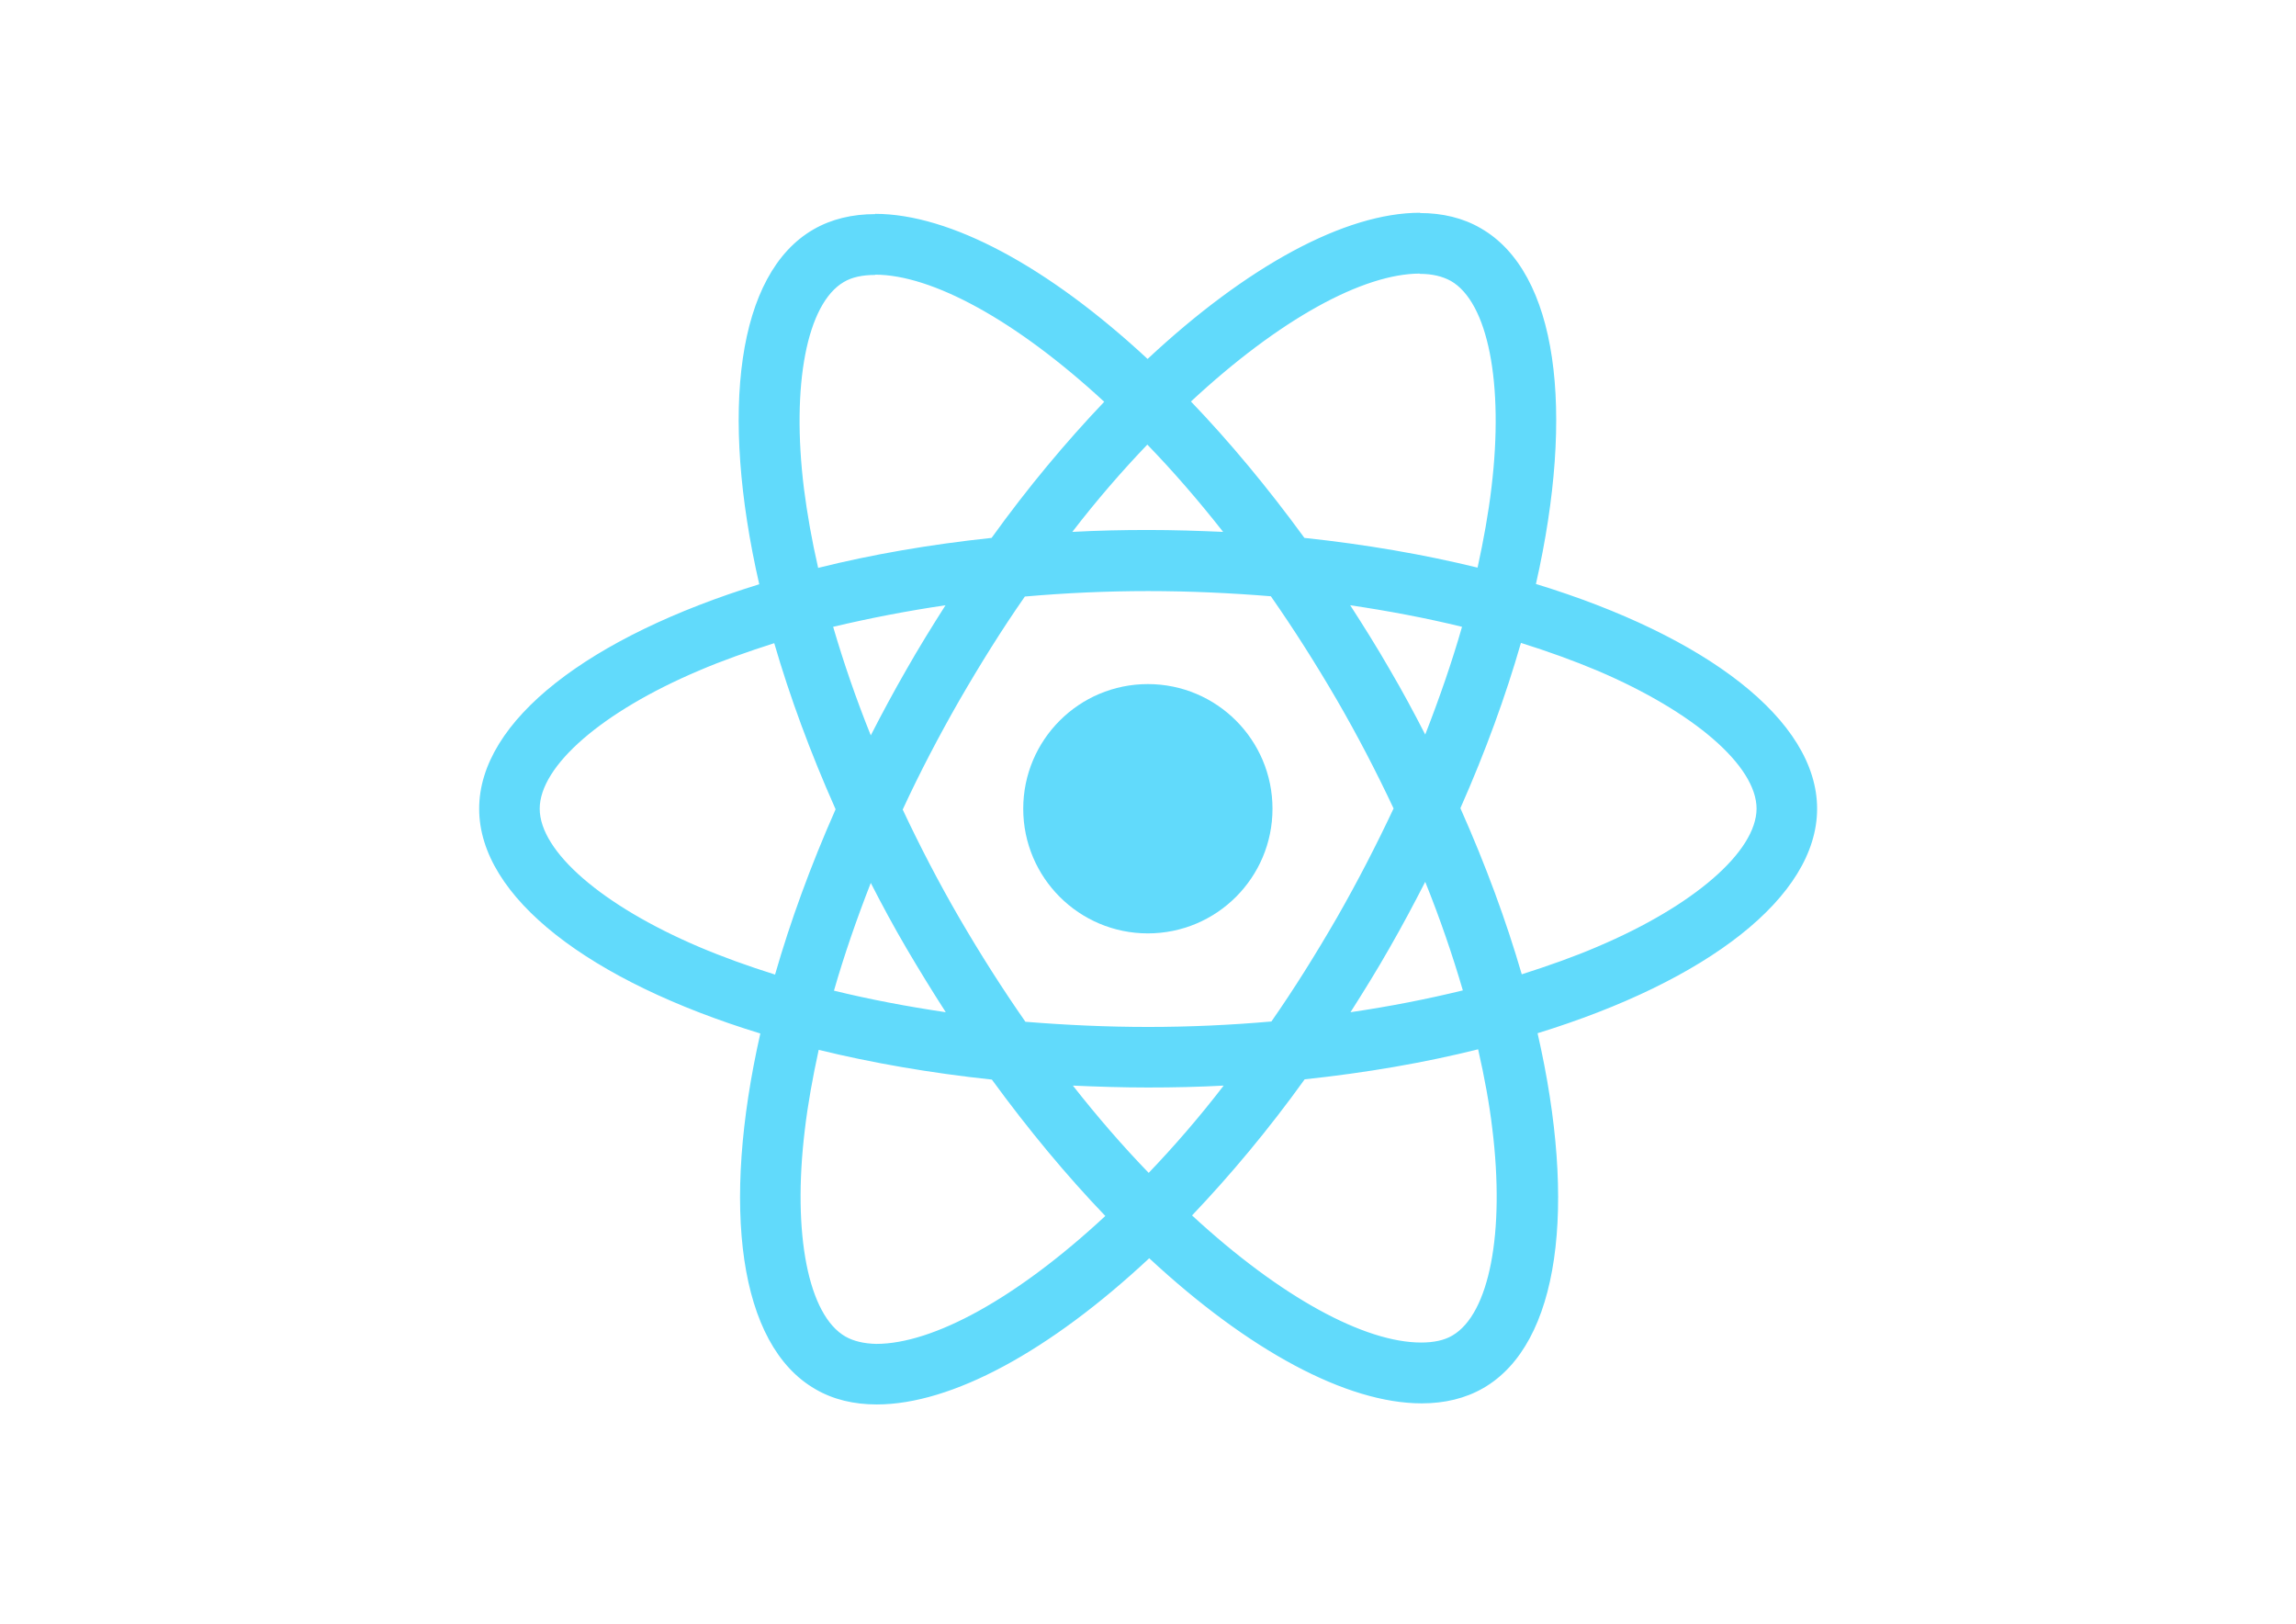
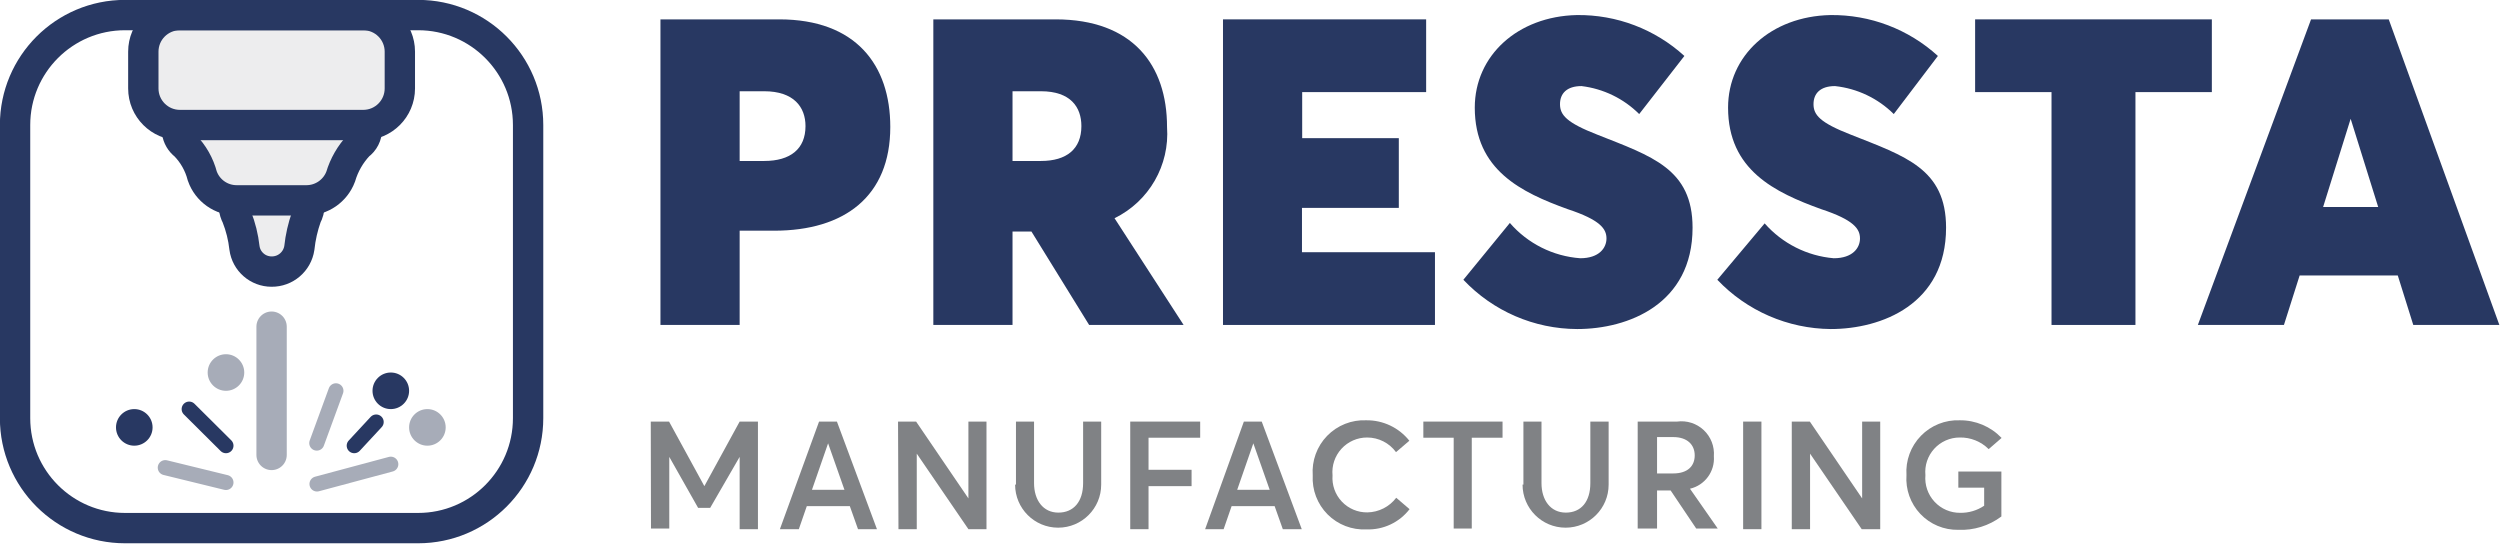
- <svg xmlns="http://www.w3.org/2000/svg" viewBox="0 0 841.9 595.3">
-   <g fill="#61DAFB">
-     <path d="M666.3 296.5c0-32.5-40.7-63.3-103.1-82.4 14.4-63.6 8-114.2-20.2-130.4-6.5-3.8-14.1-5.6-22.4-5.6v22.3c4.6 0 8.3.9 11.4 2.6 13.6 7.8 19.5 37.5 14.9 75.7-1.1 9.4-2.9 19.3-5.1 29.4-19.6-4.8-41-8.5-63.5-10.9-13.5-18.5-27.5-35.3-41.6-50 32.6-30.3 63.2-46.9 84-46.9V78c-27.5 0-63.5 19.6-99.9 53.6-36.4-33.8-72.4-53.2-99.9-53.2v22.3c20.7 0 51.4 16.5 84 46.6-14 14.7-28 31.4-41.3 49.9-22.6 2.4-44 6.1-63.6 11-2.3-10-4-19.7-5.2-29-4.7-38.2 1.1-67.9 14.6-75.8 3-1.8 6.9-2.6 11.5-2.6V78.5c-8.4 0-16 1.8-22.6 5.6-28.1 16.2-34.4 66.7-19.9 130.1-62.2 19.2-102.7 49.9-102.7 82.3 0 32.5 40.7 63.3 103.1 82.4-14.4 63.6-8 114.2 20.2 130.4 6.5 3.8 14.1 5.6 22.5 5.6 27.5 0 63.5-19.6 99.9-53.6 36.4 33.8 72.4 53.2 99.9 53.2 8.4 0 16-1.8 22.6-5.6 28.1-16.2 34.4-66.7 19.9-130.1 62-19.1 102.5-49.9 102.5-82.3zm-130.2-66.7c-3.7 12.9-8.3 26.2-13.5 39.5-4.1-8-8.4-16-13.1-24-4.6-8-9.5-15.8-14.4-23.4 14.2 2.1 27.9 4.7 41 7.9zm-45.8 106.5c-7.8 13.5-15.8 26.3-24.1 38.2-14.9 1.3-30 2-45.2 2-15.1 0-30.2-.7-45-1.9-8.3-11.9-16.4-24.6-24.2-38-7.6-13.1-14.5-26.4-20.8-39.8 6.2-13.4 13.2-26.8 20.7-39.9 7.8-13.5 15.8-26.3 24.1-38.2 14.9-1.3 30-2 45.2-2 15.1 0 30.2.7 45 1.9 8.3 11.9 16.4 24.6 24.2 38 7.6 13.1 14.5 26.4 20.8 39.8-6.3 13.4-13.2 26.8-20.7 39.9zm32.3-13c5.4 13.4 10 26.8 13.8 39.8-13.1 3.2-26.9 5.9-41.2 8 4.9-7.7 9.8-15.6 14.4-23.7 4.6-8 8.9-16.1 13-24.1zM421.2 430c-9.3-9.6-18.6-20.3-27.8-32 9 .4 18.2.7 27.5.7 9.4 0 18.7-.2 27.8-.7-9 11.7-18.3 22.4-27.5 32zm-74.4-58.9c-14.2-2.1-27.9-4.7-41-7.9 3.7-12.9 8.3-26.2 13.5-39.5 4.1 8 8.4 16 13.1 24 4.7 8 9.5 15.8 14.4 23.4zM420.7 163c9.3 9.6 18.6 20.3 27.8 32-9-.4-18.2-.7-27.5-.7-9.4 0-18.7.2-27.8.7 9-11.7 18.3-22.4 27.5-32zm-74 58.9c-4.9 7.7-9.8 15.6-14.4 23.7-4.6 8-8.9 16-13 24-5.4-13.4-10-26.8-13.8-39.8 13.1-3.1 26.9-5.8 41.2-7.9zm-90.5 125.2c-35.4-15.1-58.3-34.9-58.3-50.6 0-15.7 22.9-35.6 58.3-50.6 8.6-3.7 18-7 27.7-10.1 5.7 19.6 13.2 40 22.5 60.9-9.2 20.8-16.6 41.1-22.2 60.6-9.9-3.1-19.3-6.5-28-10.2zM310 490c-13.6-7.8-19.5-37.5-14.9-75.7 1.1-9.4 2.9-19.3 5.1-29.4 19.6 4.8 41 8.5 63.5 10.9 13.5 18.5 27.5 35.3 41.6 50-32.6 30.3-63.2 46.9-84 46.9-4.5-.1-8.3-1-11.3-2.7zm237.2-76.2c4.7 38.2-1.1 67.9-14.6 75.8-3 1.8-6.9 2.6-11.5 2.6-20.7 0-51.4-16.5-84-46.6 14-14.7 28-31.4 41.3-49.9 22.6-2.4 44-6.1 63.6-11 2.3 10.1 4.1 19.8 5.2 29.1zm38.5-66.7c-8.6 3.7-18 7-27.7 10.1-5.7-19.6-13.2-40-22.5-60.9 9.2-20.8 16.6-41.1 22.2-60.6 9.9 3.1 19.3 6.5 28.1 10.2 35.4 15.1 58.3 34.9 58.3 50.6-.1 15.7-23 35.6-58.4 50.6zM320.8 78.4z" />
-     <circle cx="420.9" cy="296.5" r="45.7" />
-     <path d="M520.5 78.1z" />
-   </g>
+ <svg xmlns="http://www.w3.org/2000/svg" viewBox="0 0 116.17 25.25">
+   <defs>
+     <style>.a{fill:#283862;}.b{fill:#808285;}.c,.d{fill:#ededee;}.c,.d,.e,.i{stroke:#283862;}.c,.d,.e,.g{stroke-width:1.41px;}.c{fill-rule:evenodd;}.e,.g,.h,.i{fill:none;}.f{fill:#a7acb8;}.g,.h{stroke:#a7acb8;}.g,.h,.i{stroke-linecap:round;}.h,.i{stroke-width:0.7px;}</style>
+   </defs>
+   <path class="a" d="M30.69.9h5.52c3.56,0,5.16,2.12,5.16,5,0,3.22-2.12,4.82-5.4,4.82h-1.6V15.1H30.69Zm4.82,6.58c1.22,0,1.92-.56,1.92-1.62,0-.88-.54-1.62-1.92-1.62H34.37V7.48Z" />
+   <path class="a" d="M43.37.9h5.68c3.58,0,5.18,2.12,5.18,5a4.37,4.37,0,0,1-2.44,4.24L55,15.1H50.61l-2.68-4.34h-.88V15.1H43.37Zm5,6.58c1.2,0,1.88-.56,1.88-1.62,0-.88-.5-1.62-1.88-1.62H47.05V7.48Z" />
+   <path class="a" d="M56.83.9h9.44V4.28H60.51V6.42H65V9.66h-4.5v2.06h6.18V15.1H56.83Z" />
+   <path class="a" d="M68,13l2.16-2.64A4.79,4.79,0,0,0,73.43,12c.88,0,1.22-.48,1.22-.92s-.28-.86-1.8-1.36C70.69,8.94,68.53,7.9,68.53,5c0-2.42,2-4.24,4.74-4.3a7.28,7.28,0,0,1,5,1.9l-2.1,2.7A4.57,4.57,0,0,0,73.49,4c-.68,0-1,.34-1,.84s.3.86,1.74,1.42c2.52,1,4.42,1.58,4.42,4.32,0,3.56-3,4.71-5.36,4.71A7.3,7.3,0,0,1,68,13Z" />
+   <path class="a" d="M79.8,13,82,10.38A4.82,4.82,0,0,0,85.21,12c.88,0,1.22-.48,1.22-.92s-.28-.86-1.8-1.36C82.47,8.94,80.3,7.9,80.3,5c0-2.42,2-4.24,4.75-4.3a7.28,7.28,0,0,1,5,1.9L88,5.3A4.57,4.57,0,0,0,85.27,4c-.68,0-1,.34-1,.84s.3.86,1.74,1.42c2.52,1,4.42,1.58,4.42,4.32,0,3.56-3,4.71-5.36,4.71A7.36,7.36,0,0,1,79.8,13Z" />
+   <path class="a" d="M95.33,4.28H91.78V.9h11V4.28H99.23V15.1h-3.9Z" />
+   <path class="a" d="M107.39.9H111l5.14,14.2h-4l-.72-2.3h-4.56l-.73,2.3h-4Zm3.12,8.72-1.28-4.1h0l-1.28,4.1Z" />
+   <path class="b" d="M30.24,19.59h.85l1.64,3h0l1.64-3h.85v5h-.85V21.23h0L33,23.6h-.56L31.1,21.23h0v3.33h-.85Z" />
+   <path class="b" d="M38.06,19.59h.83l1.86,5h-.88l-.38-1.07h-2l-.37,1.07h-.88Zm1.18,3.17-.76-2.16h0l-.75,2.16Z" />
+   <path class="b" d="M41.73,19.59h.84L45,23.16h0V19.59h.84v5H45l-2.4-3.51h0v3.51h-.85Z" />
+   <path class="b" d="M47.21,22.52V19.59h.84v2.86c0,.79.42,1.37,1.13,1.37s1.15-.51,1.15-1.37V19.59h.84v2.93a2,2,0,1,1-4,0Z" />
+   <path class="b" d="M52.52,19.59h3.25v.75h-2.4v1.49h2v.76h-2v2h-.85Z" />
+   <path class="b" d="M57.8,19.59h.83l1.86,5h-.88l-.38-1.07h-2l-.37,1.07H56ZM59,22.76l-.76-2.16h0l-.75,2.16Z" />
+   <path class="b" d="M61,22.09a2.39,2.39,0,0,1,2.49-2.56,2.52,2.52,0,0,1,2,.95l-.62.53a1.66,1.66,0,0,0-1.34-.68,1.61,1.61,0,0,0-1.61,1.76,1.6,1.6,0,0,0,1.62,1.72,1.72,1.72,0,0,0,1.34-.68l.62.53a2.42,2.42,0,0,1-2,.94A2.38,2.38,0,0,1,61,22.09Z" />
+   <path class="b" d="M67.55,20.34H66.14v-.75h3.68v.75H68.39v4.22h-.84Z" />
+   <path class="b" d="M70.79,22.52V19.59h.84v2.86c0,.79.42,1.37,1.13,1.37s1.14-.51,1.14-1.37V19.59h.85v2.93a2,2,0,1,1-4,0Z" />
+   <path class="b" d="M76.1,19.59h1.83a1.51,1.51,0,0,1,1.71,1.61,1.44,1.44,0,0,1-1.11,1.51l1.29,1.85h-1l-1.19-1.77H77v1.77H76.1ZM77.75,22c.68,0,1-.35,1-.84s-.34-.85-1-.85H77V22Z" />
+   <path class="b" d="M81,19.59h.85v5H81Z" />
+   <path class="b" d="M83.26,19.59h.84l2.43,3.57h0V19.59h.84v5h-.86l-2.4-3.51h0v3.51h-.85Z" />
+   <path class="b" d="M88.59,22.08a2.39,2.39,0,0,1,2.48-2.55,2.65,2.65,0,0,1,1.94.82l-.6.52a1.85,1.85,0,0,0-1.35-.54,1.6,1.6,0,0,0-1.59,1.75,1.61,1.61,0,0,0,1.62,1.75,1.93,1.93,0,0,0,1.11-.33v-.84H91v-.75H93V24a3.11,3.11,0,0,1-2,.62A2.37,2.37,0,0,1,88.59,22.08Z" />
+   <path class="c" d="M12.05,8.37h1.17a1.16,1.16,0,0,1,1.16,1.16,1.14,1.14,0,0,1-.14.54h0a6.36,6.36,0,0,0-.33,1.45,1.29,1.29,0,0,1-1.29,1.1,1.27,1.27,0,0,1-1.26-1.1A5.62,5.62,0,0,0,11,10.07h0a1.16,1.16,0,0,1,.48-1.57A1.11,1.11,0,0,1,12.05,8.37Z" />
+   <path class="c" d="M9.2,5h6.9a1,1,0,0,1,.95,1,.91.91,0,0,1-.38.75h0a3.64,3.64,0,0,0-.84,1.46,1.7,1.7,0,0,1-1.59,1.1H11a1.69,1.69,0,0,1-1.6-1.13,3.18,3.18,0,0,0-.81-1.43h0a.94.94,0,0,1-.18-1.32A.91.91,0,0,1,9.2,5Z" />
+   <rect class="d" x="6.66" y="0.7" width="11.92" height="5.11" rx="1.7" />
+   <rect class="e" x="0.7" y="0.7" width="23.84" height="23.84" rx="5.11" />
+   <circle class="a" cx="6.24" cy="19.86" r="0.85" />
+   <circle class="a" cx="18.16" cy="18.16" r="0.85" />
+   <circle class="f" cx="19.86" cy="19.86" r="0.85" />
+   <circle class="f" cx="10.5" cy="17.31" r="0.85" />
+   <line class="g" x1="12.62" y1="15.18" x2="12.62" y2="21.14" />
+   <line class="h" x1="10.5" y1="22.42" x2="7.68" y2="21.73" />
+   <line class="i" x1="10.5" y1="20.71" x2="8.79" y2="19.01" />
+   <line class="h" x1="14.72" y1="20.59" x2="15.61" y2="18.16" />
+   <line class="i" x1="16.46" y1="20.71" x2="17.48" y2="19.61" />
+   <line class="h" x1="18.16" y1="21.57" x2="14.73" y2="22.49" />
</svg>
